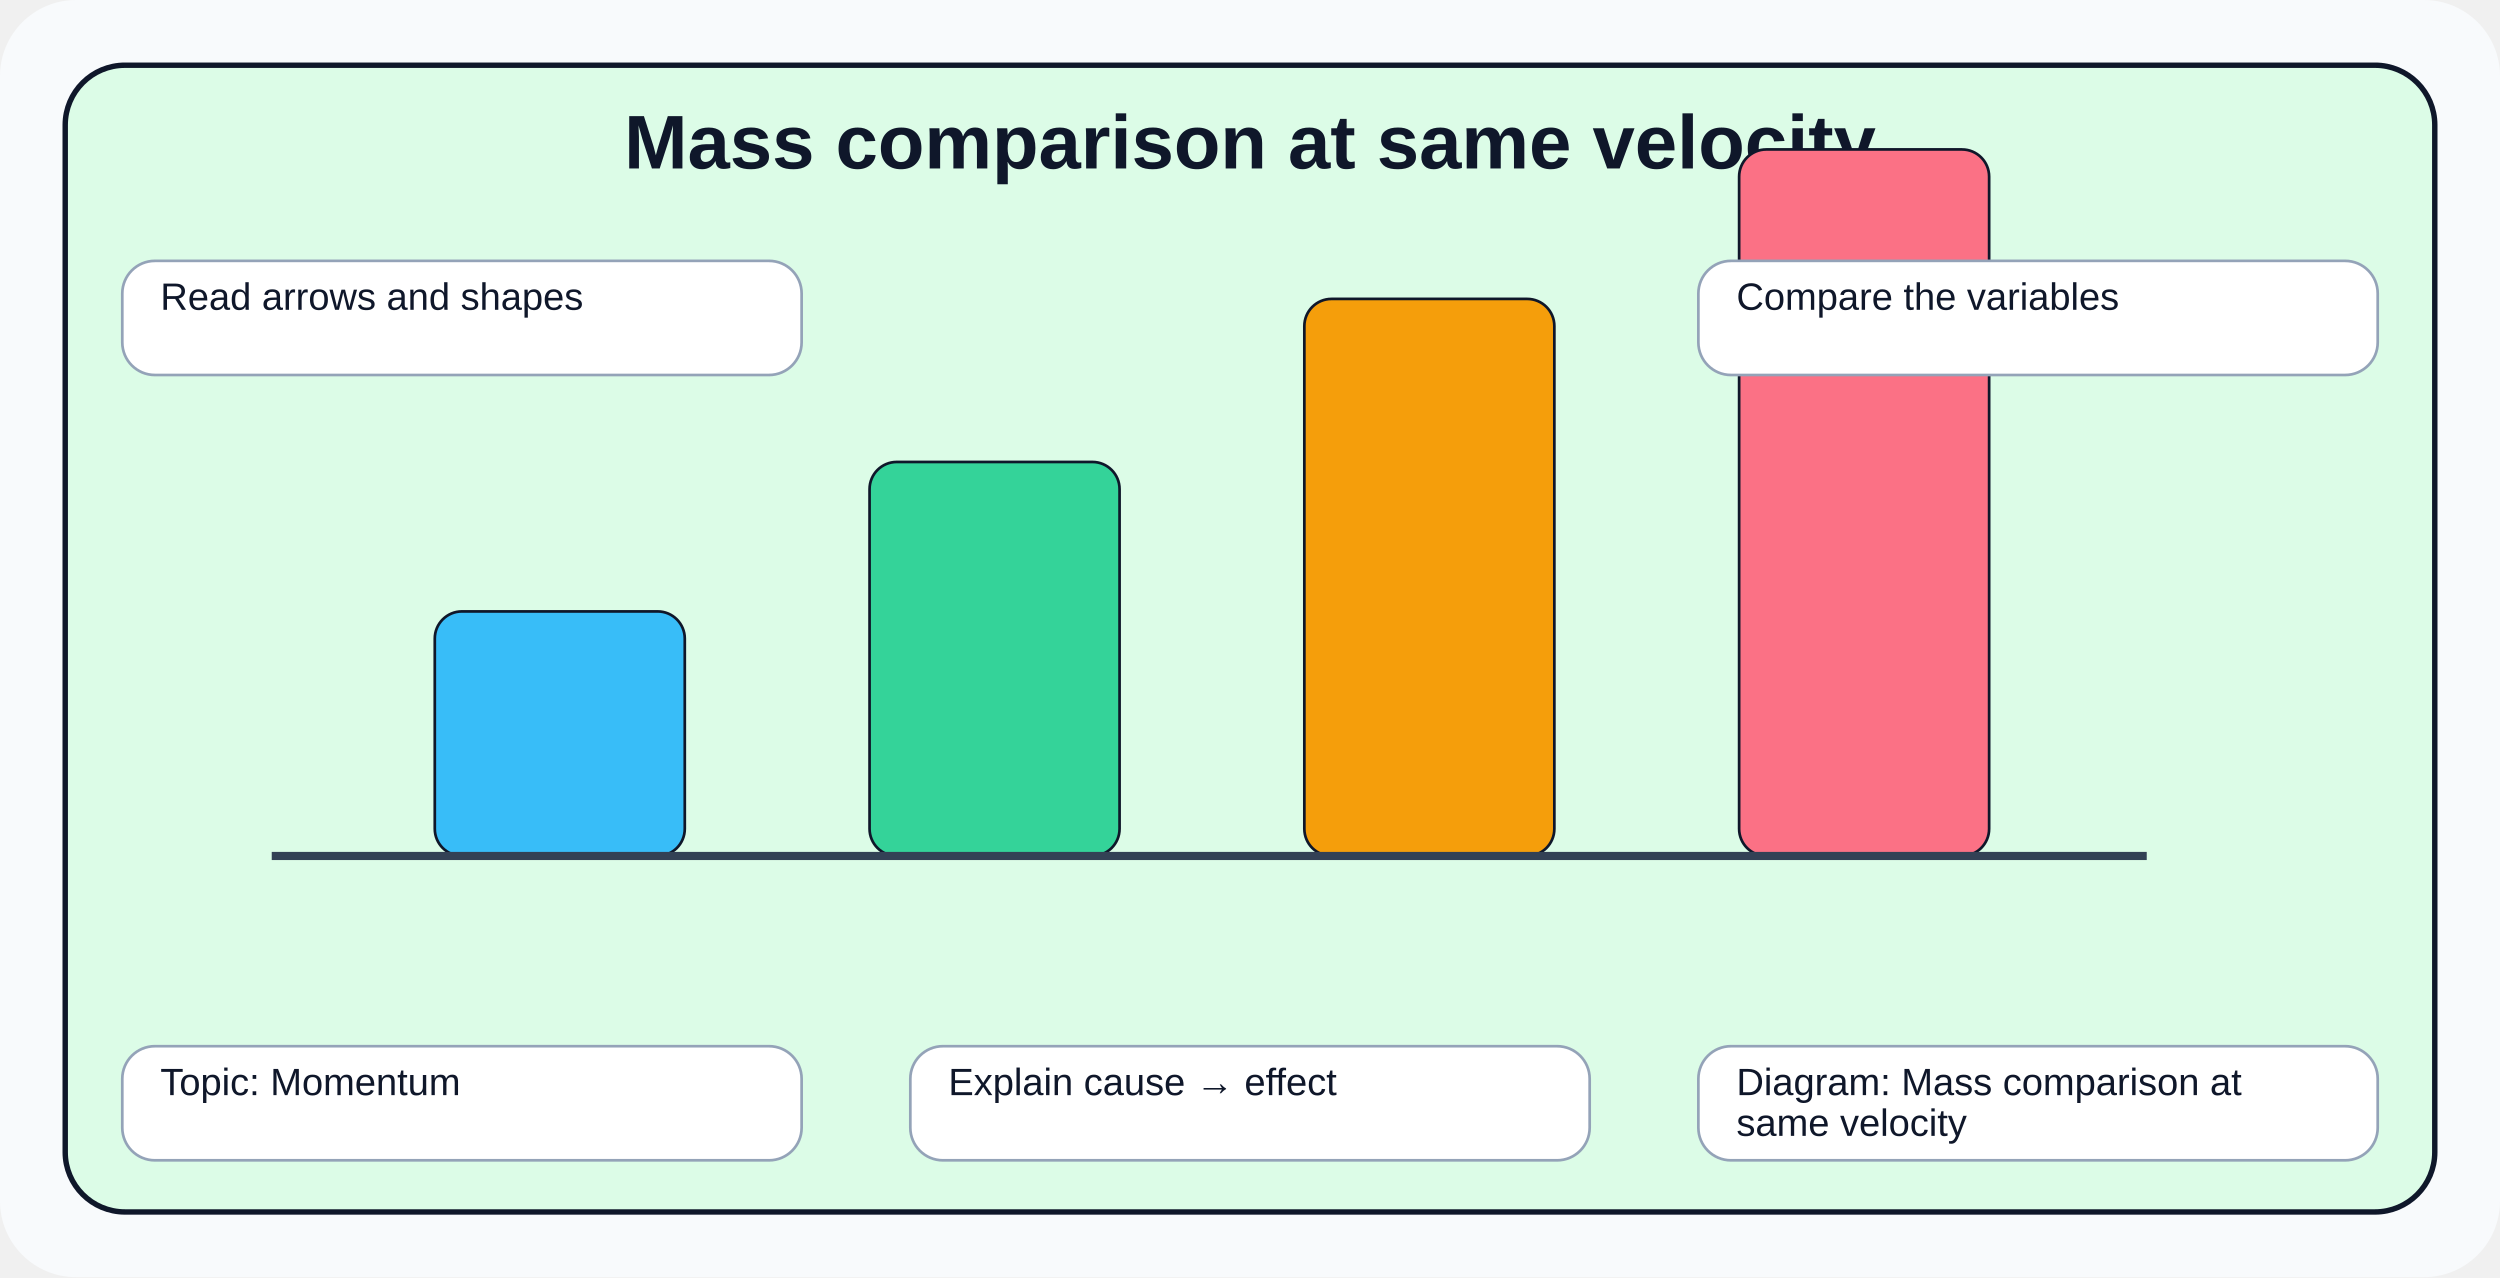
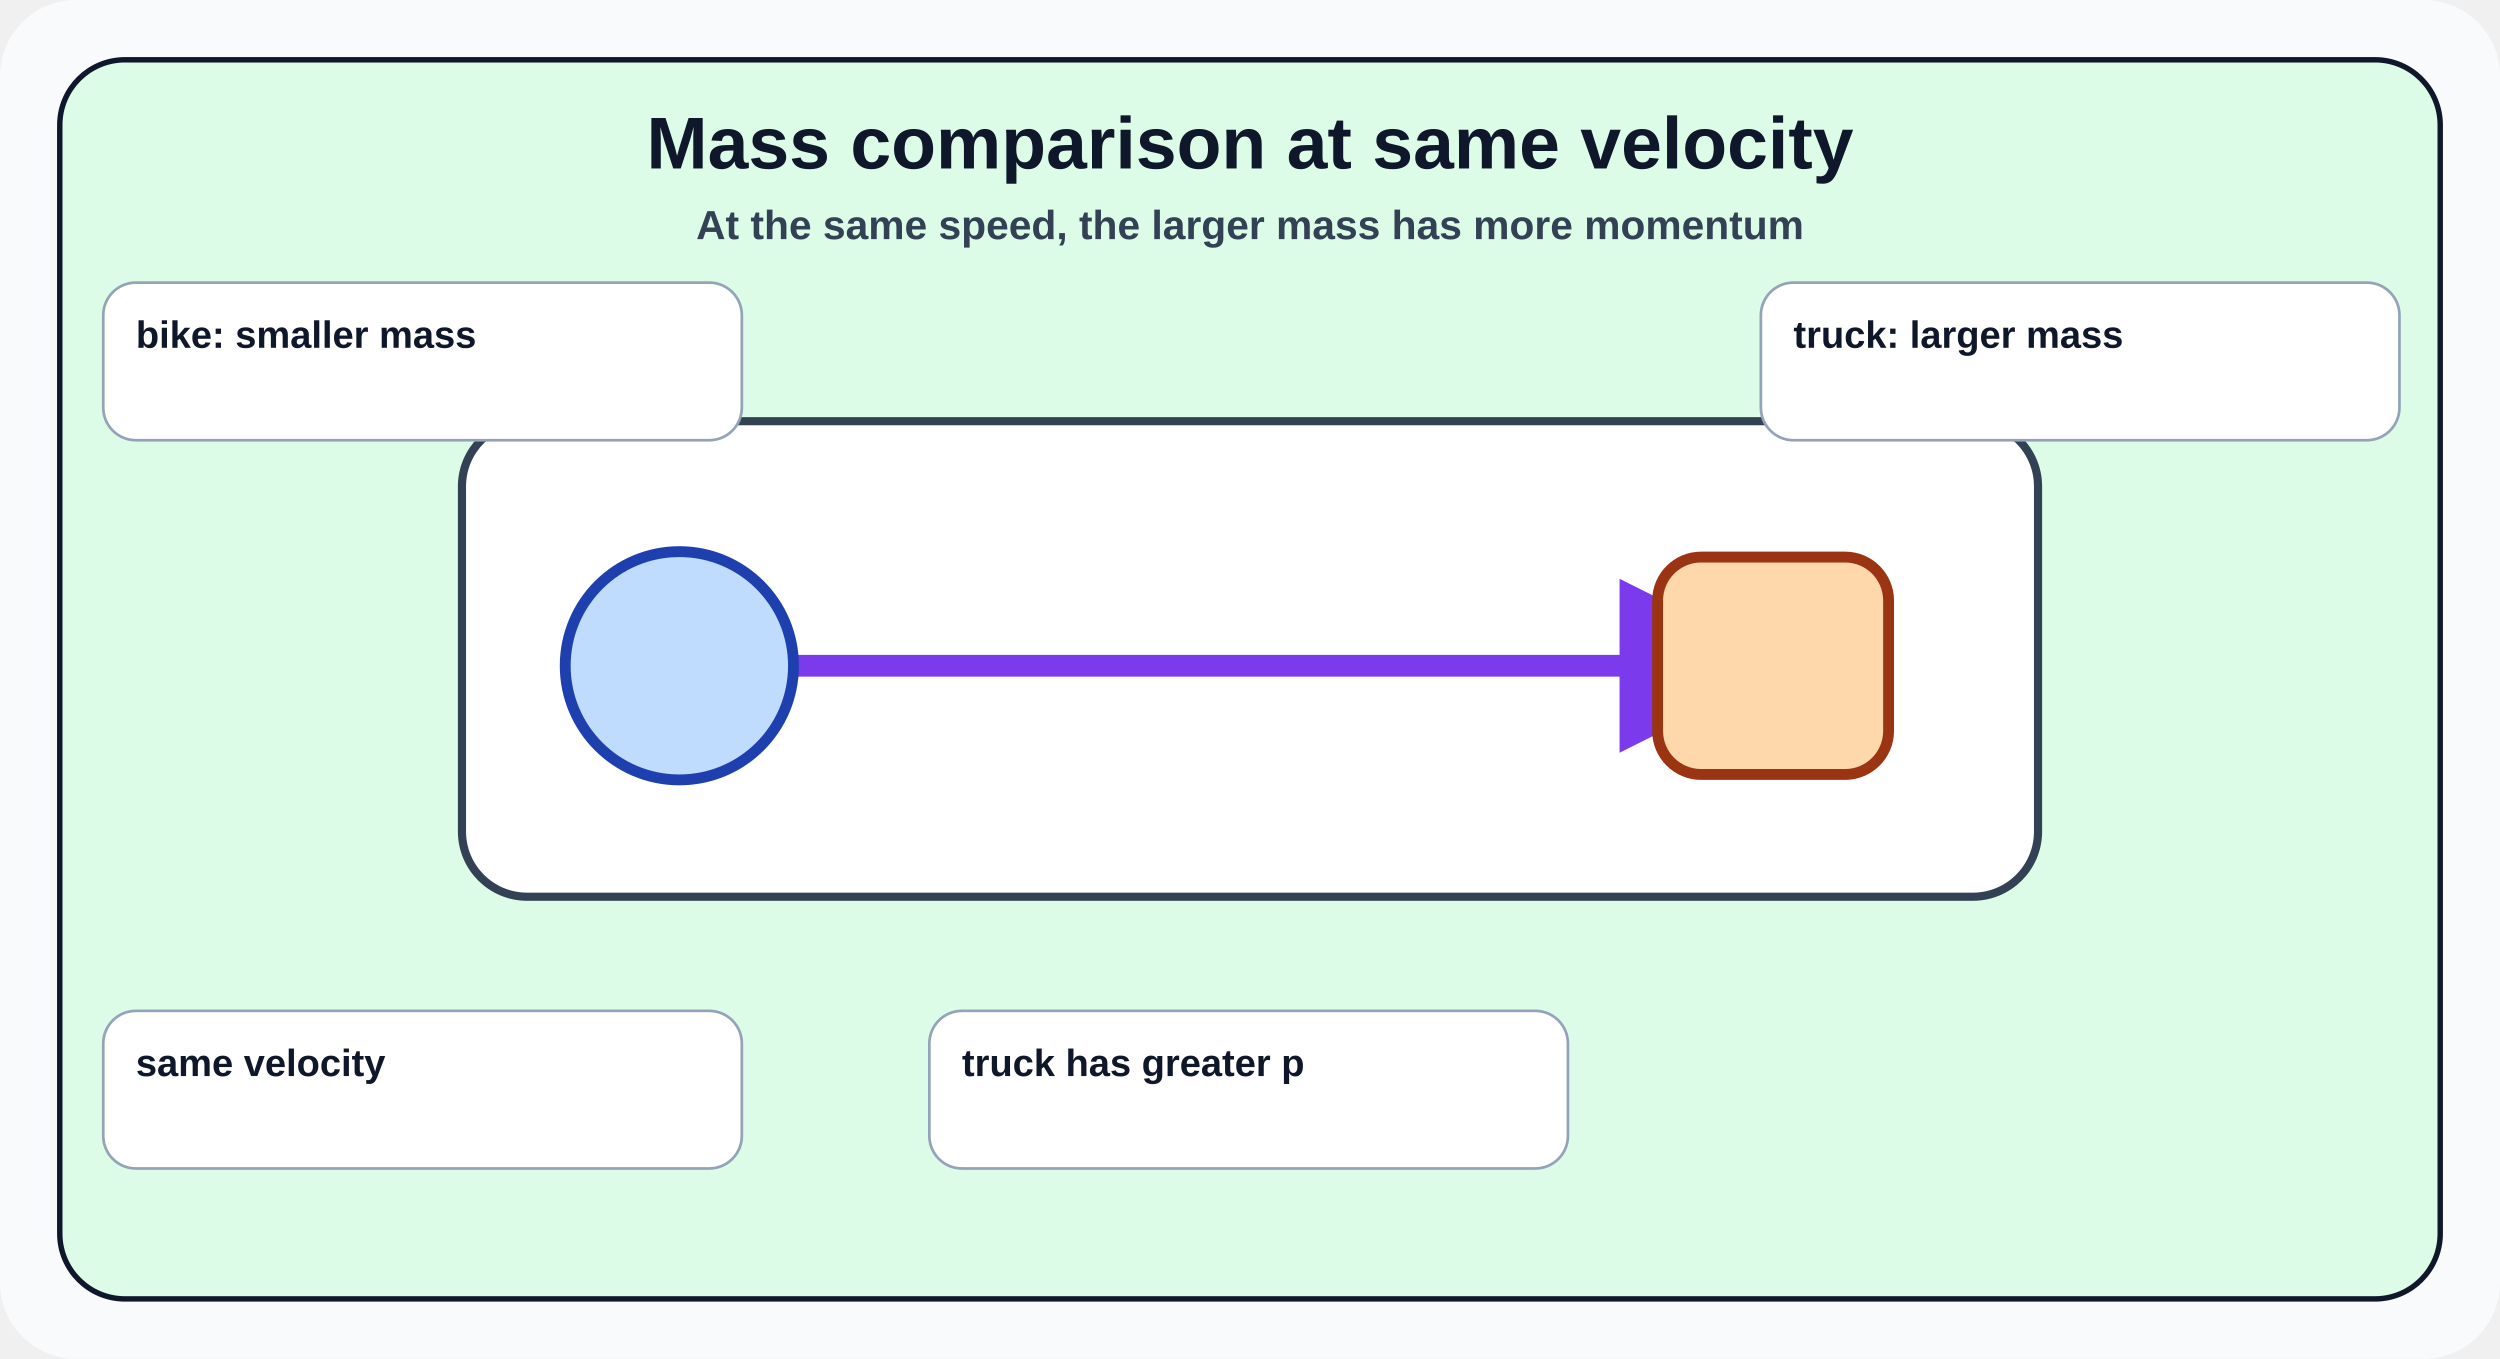
- <svg xmlns="http://www.w3.org/2000/svg" width="100%" height="470" viewBox="0 0 920 470" role="img" aria-labelledby="title desc">
-   <rect width="920" height="470" rx="28" fill="#f8fafc" />
-   <rect x="24" y="24" width="872" height="422" rx="22" fill="#dcfce7" stroke="#0f172a" stroke-width="2" />
-   <text x="460" y="62" text-anchor="middle" font-family="Arial, sans-serif" font-size="28" font-weight="700" fill="#0f172a">Mass comparison at same velocity</text>
-   <rect x="160" y="225" width="92" height="90" rx="10" fill="#38bdf8" stroke="#0f172a" />
-   <rect x="320" y="170" width="92" height="145" rx="10" fill="#34d399" stroke="#0f172a" />
-   <rect x="480" y="110" width="92" height="205" rx="10" fill="#f59e0b" stroke="#0f172a" />
-   <rect x="640" y="55" width="92" height="260" rx="10" fill="#fb7185" stroke="#0f172a" />
-   <line x1="100" y1="315" x2="790" y2="315" stroke="#334155" stroke-width="3" />
-   <rect x="45" y="385" width="250" height="42" rx="12" fill="#ffffff" stroke="#94a3b8" />
-   <text x="59" y="403" font-family="Arial, sans-serif" font-size="14" fill="#0f172a">Topic: Momentum</text>
-   <rect x="625" y="385" width="250" height="42" rx="12" fill="#ffffff" stroke="#94a3b8" />
-   <text x="639" y="403" font-family="Arial, sans-serif" font-size="14" fill="#0f172a">Diagram: Mass comparison at</text>
-   <text x="639" y="418" font-family="Arial, sans-serif" font-size="14" fill="#0f172a">same velocity</text>
-   <rect x="45" y="96" width="250" height="42" rx="12" fill="#ffffff" stroke="#94a3b8" />
-   <text x="59" y="114" font-family="Arial, sans-serif" font-size="14" fill="#0f172a">Read arrows and shapes</text>
-   <rect x="625" y="96" width="250" height="42" rx="12" fill="#ffffff" stroke="#94a3b8" />
-   <text x="639" y="114" font-family="Arial, sans-serif" font-size="14" fill="#0f172a">Compare the variables</text>
-   <rect x="335" y="385" width="250" height="42" rx="12" fill="#ffffff" stroke="#94a3b8" />
-   <text x="349" y="403" font-family="Arial, sans-serif" font-size="14" fill="#0f172a">Explain cause → effect</text>
+ <svg xmlns="http://www.w3.org/2000/svg" width="100%" height="500" viewBox="0 0 920 500" role="img" aria-labelledby="title desc">
+   <rect width="920" height="500" rx="28" fill="#f8fafc" />
+   <rect x="22" y="22" width="876" height="456" rx="24" fill="#dcfce7" stroke="#0f172a" stroke-width="2" />
+   <text x="460" y="62" text-anchor="middle" font-family="Arial, sans-serif" font-size="27" font-weight="800" fill="#0f172a">Mass comparison at same velocity</text>
+   <text x="460" y="88" text-anchor="middle" font-family="Arial, sans-serif" font-size="15" font-weight="600" fill="#334155">At the same speed, the larger mass has more momentum</text>
+   <defs>
+     <marker id="arrow" markerWidth="12" markerHeight="12" refX="10" refY="6" orient="auto">
+       <path d="M2 2 L10 6 L2 10 Z" fill="#7c3aed" />
+     </marker>
+   </defs>
+   <rect x="170" y="155" width="580" height="175" rx="24" fill="#ffffff" stroke="#334155" stroke-width="3" />
+   <path d="M260 245 L660 245" stroke="#7c3aed" stroke-width="8" marker-end="url(#arrow)" />
+   <circle cx="250" cy="245" r="42" fill="#bfdbfe" stroke="#1e40af" stroke-width="4" />
+   <rect x="610" y="205" width="85" height="80" rx="16" fill="#fed7aa" stroke="#9a3412" stroke-width="4" />
+   <rect x="38" y="104" width="235" height="58" rx="12" fill="#ffffff" stroke="#94a3b8" />
+   <text x="50" y="128" text-anchor="start" font-family="Arial, sans-serif" font-size="14" font-weight="600" fill="#0f172a">bike: smaller mass</text>
+   <rect x="648" y="104" width="235" height="58" rx="12" fill="#ffffff" stroke="#94a3b8" />
+   <text x="660" y="128" text-anchor="start" font-family="Arial, sans-serif" font-size="14" font-weight="600" fill="#0f172a">truck: larger mass</text>
+   <rect x="38" y="372" width="235" height="58" rx="12" fill="#ffffff" stroke="#94a3b8" />
+   <text x="50" y="396" text-anchor="start" font-family="Arial, sans-serif" font-size="14" font-weight="600" fill="#0f172a">same velocity</text>
+   <rect x="342" y="372" width="235" height="58" rx="12" fill="#ffffff" stroke="#94a3b8" />
+   <text x="354" y="396" text-anchor="start" font-family="Arial, sans-serif" font-size="14" font-weight="600" fill="#0f172a">truck has greater p</text>
</svg>
